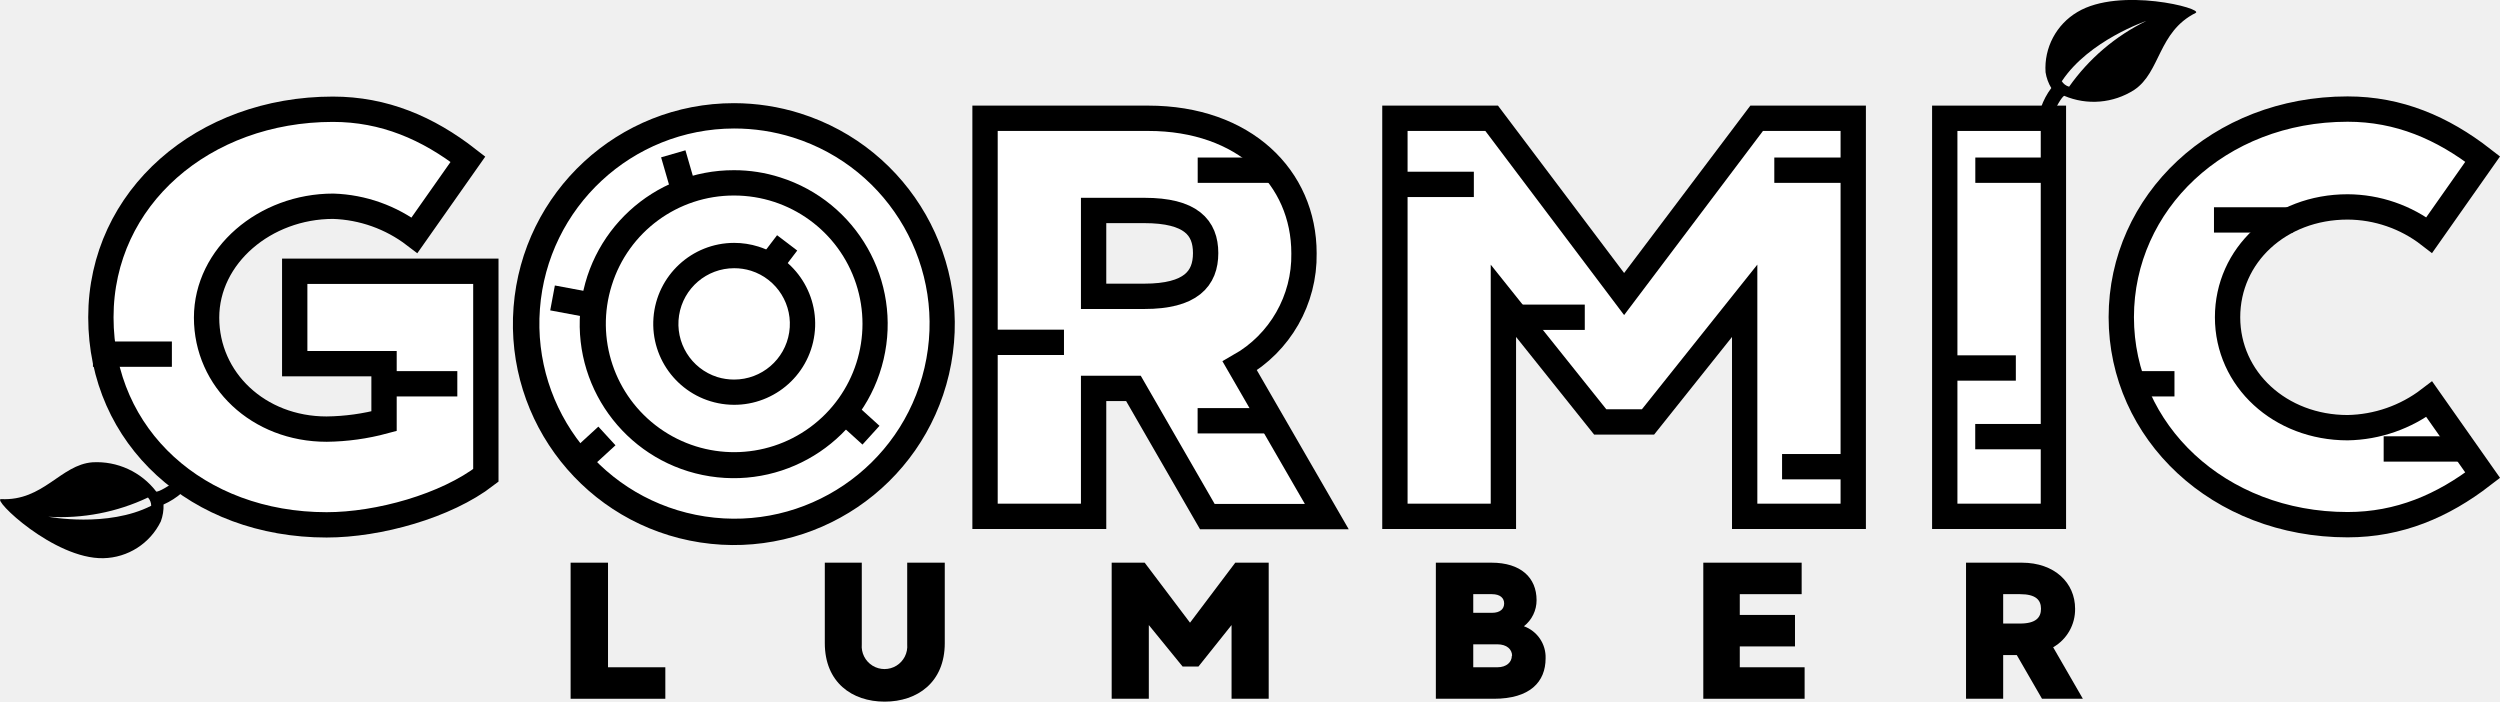
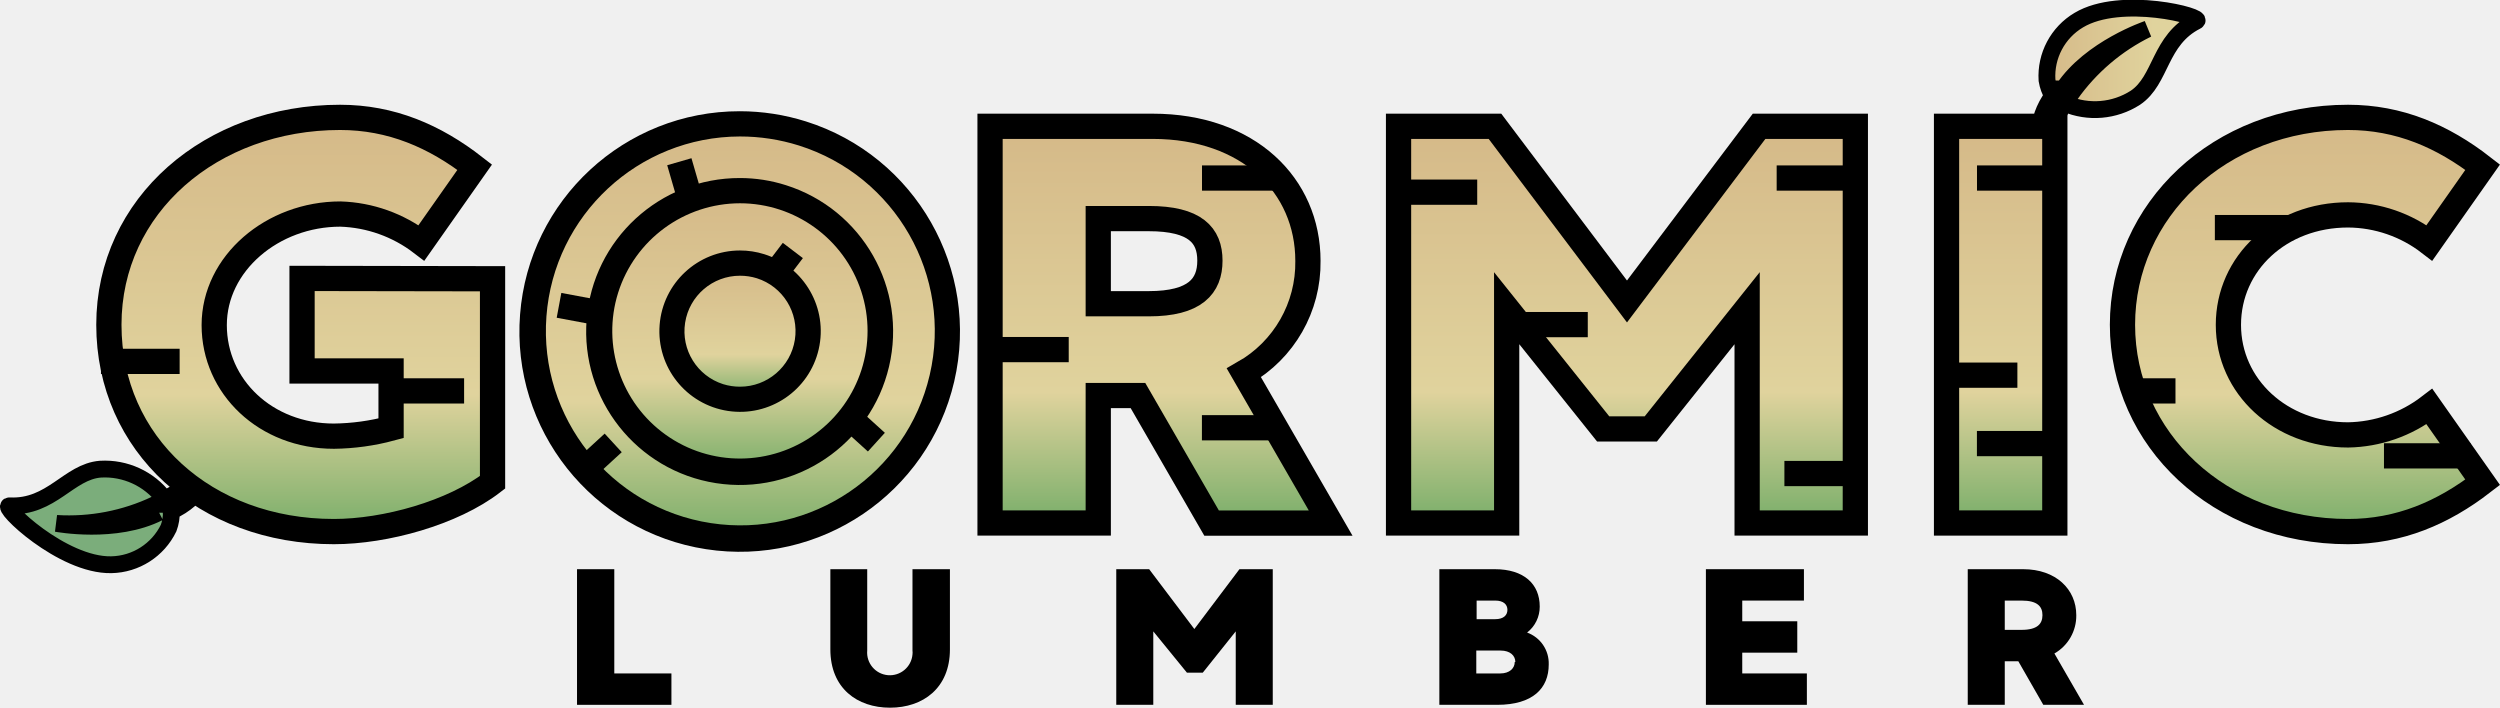
- <svg xmlns="http://www.w3.org/2000/svg" id="Layer_1" data-name="Layer 1" viewBox="0 0 296.13 83.11">
+ <svg xmlns="http://www.w3.org/2000/svg" xmlns:xlink="http://www.w3.org/1999/xlink" id="Layer_1" data-name="Layer 1" viewBox="0 0 297.13 84.11">
  <defs>
-     <style>.cls-1,.cls-3{fill:#fff;}.cls-2{fill:none;}.cls-2,.cls-3{stroke:#000;stroke-miterlimit:10;stroke-width:3px;}</style>
+     <style>.cls-1{fill:url(#linear-gradient);}.cls-2{fill:url(#linear-gradient-2);}.cls-3{fill:none;}.cls-10,.cls-11,.cls-3,.cls-5,.cls-6,.cls-7,.cls-8,.cls-9{stroke:#000;stroke-miterlimit:10;}.cls-3,.cls-5,.cls-6,.cls-7,.cls-8,.cls-9{stroke-width:3px;}.cls-4{fill:url(#linear-gradient-3);}.cls-5{fill:url(#linear-gradient-4);}.cls-6{fill:url(#linear-gradient-5);}.cls-7{fill:url(#linear-gradient-6);}.cls-8{fill:url(#linear-gradient-7);}.cls-9{fill:url(#linear-gradient-8);}.cls-10,.cls-11{stroke-width:2px;}.cls-10{fill:url(#linear-gradient-9);}.cls-11{fill:#7bad7b;}</style>
+     <linearGradient id="linear-gradient" x1="899.5" y1="513.43" x2="899.5" y2="562.69" gradientUnits="userSpaceOnUse">
+       <stop offset="0" stop-color="#d5b988" />
+       <stop offset="0.67" stop-color="#e0d39d" />
+       <stop offset="0.99" stop-color="#7caf6b" />
+     </linearGradient>
+     <linearGradient id="linear-gradient-2" x1="899.51" y1="521.37" x2="899.51" y2="554.75" xlink:href="#linear-gradient" />
+     <linearGradient id="linear-gradient-3" x1="899.49" y1="529.99" x2="899.49" y2="546.19" xlink:href="#linear-gradient" />
+     <linearGradient id="linear-gradient-4" x1="847.28" y1="512.62" x2="847.28" y2="561.85" xlink:href="#linear-gradient" />
+     <linearGradient id="linear-gradient-5" x1="949.45" y1="513.69" x2="949.45" y2="560.87" xlink:href="#linear-gradient" />
+     <linearGradient id="linear-gradient-6" x1="1004.91" y1="513.69" x2="1004.91" y2="560.84" xlink:href="#linear-gradient" />
+     <linearGradient id="linear-gradient-7" x1="1049.33" y1="513.69" x2="1049.33" y2="560.84" xlink:href="#linear-gradient" />
+     <linearGradient id="linear-gradient-8" x1="1085.21" y1="512.6" x2="1085.21" y2="561.83" xlink:href="#linear-gradient" />
+     <linearGradient id="linear-gradient-9" x1="1054.28" y1="506.48" x2="1072.68" y2="506.48" gradientUnits="userSpaceOnUse">
+       <stop offset="0" stop-color="#d5b988" />
+       <stop offset="0.72" stop-color="#e0d39d" />
+     </linearGradient>
  </defs>
-   <path class="cls-1" d="M572.89,529.5a24.63,24.63,0,1,1,23.5-17.26A24.46,24.46,0,0,1,572.89,529.5Z" transform="translate(-485.92 -466.49)" />
-   <path d="M572.87,478.71v3a23.22,23.22,0,0,1,7,1.07,23.11,23.11,0,1,1-7-1.07v-3m0,0a26.17,26.17,0,1,0,7.84,1.21,26.16,26.16,0,0,0-7.84-1.21Z" transform="translate(-485.92 -466.49)" />
-   <path class="cls-1" d="M572.89,521.56a16.71,16.71,0,0,1-14.81-9,16.69,16.69,0,1,1,14.81,9Z" transform="translate(-485.92 -466.49)" />
-   <path d="M572.88,489.65h0a15.2,15.2,0,1,1-14.5,10.65,15.13,15.13,0,0,1,14.5-10.65m0-3a18.24,18.24,0,1,0,5.45.85,17.85,17.85,0,0,0-5.45-.85Z" transform="translate(-485.92 -466.49)" />
-   <path class="cls-2" d="M585,527" transform="translate(-485.92 -466.49)" />
-   <line class="cls-2" x1="79.75" y1="18.22" x2="81.08" y2="22.81" />
-   <line class="cls-2" x1="99.41" y1="48.14" x2="103.17" y2="51.55" />
-   <line class="cls-2" x1="71.33" y1="36.39" x2="65.45" y2="35.29" />
-   <path class="cls-1" d="M572.88,513a8.1,8.1,0,1,1,7.72-5.67A8.1,8.1,0,0,1,572.88,513Z" transform="translate(-485.92 -466.49)" />
-   <path d="M572.88,498.26h0a6.7,6.7,0,0,1,2,.3,6.6,6.6,0,0,1-2,12.89,6.75,6.75,0,0,1-2-.3,6.6,6.6,0,0,1,2-12.89m0-3a9.59,9.59,0,1,0,2.88.44,9.59,9.59,0,0,0-2.88-.44Z" transform="translate(-485.92 -466.49)" />
-   <line class="cls-2" x1="93.24" y1="28.77" x2="90.63" y2="32.2" />
-   <line class="cls-2" x1="71.89" y1="51.64" x2="68.37" y2="54.87" />
-   <path class="cls-3" d="M543.47,498.62V522.8c-4.72,3.64-12.73,5.86-18.86,5.86-15.29,0-26.74-10.37-26.74-24.58s12.19-24.65,27.48-24.65c6.06,0,11.25,2.22,16,5.92l-6.33,9a16.77,16.77,0,0,0-9.63-3.43c-8.08,0-15,5.86-15,13.2s6.13,13.2,14.22,13.2a27.4,27.4,0,0,0,6.8-.94v-6.81H520.83V498.62Z" transform="translate(-485.92 -466.49)" />
-   <path class="cls-3" d="M620.18,512.5h-4.72v15.15H602.6V480.5h19.33c11.38,0,18.45,7,18.45,16a15.05,15.05,0,0,1-7.61,13.33l10.31,17.85H628.93Zm-4.72-10.91h6c5.52,0,7.27-2.09,7.27-5.12s-1.75-5.05-7.27-5.05h-6Z" transform="translate(-485.92 -466.49)" />
-   <path class="cls-3" d="M705.44,480.5v47.15H692.58V502.12l-11.45,14.35h-5.66L664,502.12v25.53H651.15V480.5h11.46l15.69,20.82L694,480.5Z" transform="translate(-485.92 -466.49)" />
-   <path class="cls-3" d="M729.15,480.5v47.15H716.28V480.5Z" transform="translate(-485.92 -466.49)" />
-   <path class="cls-3" d="M773.67,513.78l6.33,9c-4.72,3.64-9.9,5.86-16,5.86-15.29,0-26.81-11-26.81-24.58s11.52-24.65,26.81-24.65c6.06,0,11.24,2.22,16,5.92l-6.33,9A15.92,15.92,0,0,0,764,491c-8.09,0-14.22,5.73-14.22,13.07S756,517.15,764,517.15A16.39,16.39,0,0,0,773.67,513.78Z" transform="translate(-485.92 -466.49)" />
-   <line class="cls-2" x1="292.64" y1="53.18" x2="282.35" y2="53.18" />
-   <line class="cls-2" x1="271.6" y1="26.05" x2="262.25" y2="26.05" />
-   <line class="cls-2" x1="257.57" y1="45.46" x2="251.96" y2="45.46" />
-   <line class="cls-2" x1="243.33" y1="51.72" x2="233.97" y2="51.72" />
-   <line class="cls-2" x1="238.78" y1="43.59" x2="229.42" y2="43.59" />
-   <line class="cls-2" x1="243.34" y1="20.16" x2="233.98" y2="20.16" />
-   <line class="cls-2" x1="219.52" y1="20.16" x2="210.17" y2="20.16" />
-   <line class="cls-2" x1="220.44" y1="55.28" x2="211.09" y2="55.28" />
-   <line class="cls-2" x1="174.58" y1="21.84" x2="165.23" y2="21.84" />
-   <line class="cls-2" x1="187.72" y1="37.58" x2="178.36" y2="37.58" />
-   <line class="cls-2" x1="151.22" y1="20.16" x2="141.87" y2="20.16" />
-   <line class="cls-2" x1="126.03" y1="40.55" x2="116.67" y2="40.55" />
-   <line class="cls-2" x1="151.21" y1="49.84" x2="141.86" y2="49.84" />
-   <line class="cls-2" x1="54.17" y1="45.46" x2="44.82" y2="45.46" />
-   <line class="cls-2" x1="20.36" y1="41.95" x2="11.01" y2="41.95" />
-   <path d="M564.73,545.53v3.73H553.51V533.14h4.43v12.39Z" transform="translate(-485.92 -466.49)" />
-   <path d="M597.83,533.14v9.53c0,4.63-3.23,6.93-7.12,6.93s-7.09-2.3-7.09-6.93v-9.53H588v9.67a2.7,2.7,0,1,0,5.38,0v-9.67Z" transform="translate(-485.92 -466.49)" />
-   <path d="M636.2,533.14v16.12h-4.4v-8.73l-3.92,4.91H626L622,540.53v8.73h-4.4V533.14h3.91l5.37,7.11,5.36-7.11Z" transform="translate(-485.92 -466.49)" />
-   <path d="M669,544.47c0,2.81-1.87,4.79-6.13,4.79H656V533.14h6.59c3.47,0,5.34,1.77,5.34,4.44a3.9,3.9,0,0,1-1.5,3.09A3.9,3.9,0,0,1,669,544.47Zm-8.57-7.6v2.21h2.21c1,0,1.45-.48,1.45-1.11s-.46-1.1-1.45-1.1Zm4.6,7.3c0-.76-.62-1.36-1.75-1.36h-2.85v2.72h2.85C664.39,545.53,665,544.91,665,544.17Z" transform="translate(-485.92 -466.49)" />
-   <path d="M699.68,545.53v3.73h-12V533.14h11.65v3.73H692v2.46h6.54v3.73H692v2.47Z" transform="translate(-485.92 -466.49)" />
-   <path d="M724.81,544.08H723.2v5.18h-4.4V533.14h6.61c3.89,0,6.31,2.39,6.31,5.46a5.17,5.17,0,0,1-2.6,4.56l3.52,6.1H727.8Zm-1.61-3.73h2c1.88,0,2.48-.72,2.48-1.75s-.6-1.73-2.48-1.73h-2Z" transform="translate(-485.92 -466.49)" />
-   <path d="M729.16,479.84c.93-1.92,1.27-2,1.27-2a8.9,8.9,0,0,0,8.29-.7c3.14-2.1,2.8-6.87,7.28-9.12,1-.52-9-3.11-14-.11a7.71,7.71,0,0,0-3.78,7.14,5.14,5.14,0,0,0,.68,1.87,8.37,8.37,0,0,0-1.21,2.27C727.46,479.75,728.84,480.49,729.16,479.84Zm1-3.75c3.21-4.83,10-7.12,10-7.12a24.16,24.16,0,0,0-9.15,7.79A1.47,1.47,0,0,1,730.13,476.09Z" transform="translate(-485.92 -466.49)" />
-   <path d="M506.52,523.61c-1.76,1.22-2.09,1.11-2.09,1.11a8.88,8.88,0,0,0-7.56-3.47c-3.77.29-5.81,4.61-10.82,4.36-1.17-.06,6.26,7.12,12.11,7a7.75,7.75,0,0,0,6.81-4.36,5.14,5.14,0,0,0,.32-2,8.77,8.77,0,0,0,2.18-1.39C508,524.53,507.11,523.2,506.52,523.61Zm-2.69,2.79c-5.17,2.63-12.18,1.3-12.18,1.3a24.12,24.12,0,0,0,11.8-2.28A1.46,1.46,0,0,1,503.83,526.4Z" transform="translate(-485.92 -466.49)" />
+   <path class="cls-1" d="M899.5,562.69A24.64,24.64,0,1,1,923,545.43,24.63,24.63,0,0,1,899.5,562.69Z" transform="translate(-811.54 -498.68)" />
+   <path d="M899.48,511.9v3a23.35,23.35,0,0,1,7,1.07,23.11,23.11,0,1,1-7-1.07v-3m0,0a26.18,26.18,0,1,0,7.84,1.21A26.17,26.17,0,0,0,899.48,511.9Z" transform="translate(-811.54 -498.68)" />
+   <path class="cls-2" d="M899.5,554.75a16.69,16.69,0,1,1,7.7-1.88A16.7,16.7,0,0,1,899.5,554.75Z" transform="translate(-811.54 -498.68)" />
+   <path d="M899.49,522.84h0A15.17,15.17,0,1,1,885,533.49a15.21,15.21,0,0,1,14.5-10.65m0-3a18.24,18.24,0,1,0,5.45.85A18,18,0,0,0,899.49,519.84Z" transform="translate(-811.54 -498.68)" />
+   <path class="cls-3" d="M911.61,560.19" transform="translate(-811.54 -498.68)" />
+   <line class="cls-3" x1="80.74" y1="19.22" x2="82.07" y2="23.81" />
+   <line class="cls-3" x1="100.4" y1="49.14" x2="104.16" y2="52.55" />
+   <line class="cls-3" x1="72.32" y1="37.39" x2="66.44" y2="36.29" />
+   <path class="cls-4" d="M899.49,546.19a8.13,8.13,0,1,1,7.72-5.67A8.1,8.1,0,0,1,899.49,546.19Z" transform="translate(-811.54 -498.68)" />
+   <path d="M899.49,531.45h0a6.73,6.73,0,0,1,2,.3,6.6,6.6,0,0,1-2,12.89,6.78,6.78,0,0,1-2-.3,6.6,6.6,0,0,1,2-12.89m0-3a9.59,9.59,0,1,0,2.88.44A9.6,9.6,0,0,0,899.49,528.45Z" transform="translate(-811.54 -498.68)" />
+   <line class="cls-3" x1="94.23" y1="29.77" x2="91.62" y2="33.2" />
+   <line class="cls-3" x1="72.88" y1="52.64" x2="69.36" y2="55.87" />
+   <path class="cls-5" d="M870.08,531.81V556c-4.72,3.64-12.73,5.86-18.86,5.86-15.29,0-26.74-10.37-26.74-24.58s12.19-24.65,27.48-24.65c6.06,0,11.25,2.22,16,5.92l-6.33,9a16.72,16.72,0,0,0-9.63-3.43c-8.08,0-15,5.86-15,13.2s6.13,13.2,14.22,13.2a27.4,27.4,0,0,0,6.8-.94v-6.81H847.44v-11Z" transform="translate(-811.54 -498.68)" />
+   <path class="cls-6" d="M946.79,545.69h-4.72v15.15H929.21V513.69h19.33c11.38,0,18.45,7,18.45,16A15.06,15.06,0,0,1,959.38,543l10.31,17.85H955.54Zm-4.72-10.91h6c5.52,0,7.27-2.09,7.27-5.12s-1.75-5-7.27-5h-6Z" transform="translate(-811.54 -498.68)" />
+   <path class="cls-7" d="M1032.05,513.69v47.15h-12.86V535.31l-11.45,14.35h-5.66l-11.47-14.35v25.53H977.76V513.69h11.46l15.69,20.82,15.7-20.82Z" transform="translate(-811.54 -498.68)" />
+   <path class="cls-8" d="M1055.76,513.69v47.15h-12.87V513.69Z" transform="translate(-811.54 -498.68)" />
+   <path class="cls-9" d="M1100.28,547l6.33,9c-4.72,3.64-9.9,5.86-16,5.86-15.29,0-26.81-11-26.81-24.58s11.52-24.65,26.81-24.65c6.06,0,11.24,2.22,16,5.92l-6.33,9a16,16,0,0,0-9.67-3.33c-8.09,0-14.22,5.73-14.22,13.07s6.22,13.08,14.22,13.08A16.36,16.36,0,0,0,1100.28,547Z" transform="translate(-811.54 -498.68)" />
+   <line class="cls-3" x1="293.63" y1="54.18" x2="283.34" y2="54.18" />
+   <line class="cls-3" x1="272.59" y1="27.05" x2="263.24" y2="27.05" />
+   <line class="cls-3" x1="258.56" y1="46.46" x2="252.95" y2="46.46" />
+   <line class="cls-3" x1="244.32" y1="52.72" x2="234.96" y2="52.72" />
+   <line class="cls-3" x1="239.77" y1="44.59" x2="230.41" y2="44.59" />
+   <line class="cls-3" x1="244.33" y1="21.16" x2="234.97" y2="21.16" />
+   <line class="cls-3" x1="220.51" y1="21.16" x2="211.16" y2="21.16" />
+   <line class="cls-3" x1="221.43" y1="56.28" x2="212.08" y2="56.28" />
+   <line class="cls-3" x1="175.57" y1="22.84" x2="166.22" y2="22.84" />
+   <line class="cls-3" x1="188.71" y1="38.58" x2="179.35" y2="38.58" />
+   <line class="cls-3" x1="152.21" y1="21.16" x2="142.86" y2="21.16" />
+   <line class="cls-3" x1="127.02" y1="41.55" x2="117.66" y2="41.55" />
+   <line class="cls-3" x1="152.2" y1="50.84" x2="142.85" y2="50.84" />
+   <line class="cls-3" x1="55.16" y1="46.46" x2="45.81" y2="46.46" />
+   <line class="cls-3" x1="21.35" y1="42.95" x2="12" y2="42.95" />
+   <path d="M891.34,578.72v3.73H880.12V566.33h4.43v12.39Z" transform="translate(-811.54 -498.68)" />
+   <path d="M924.44,566.33v9.53c0,4.63-3.23,6.93-7.12,6.93s-7.09-2.3-7.09-6.93v-9.53h4.38V576a2.7,2.7,0,0,0,5.38.47,1.85,1.85,0,0,0,0-.47v-9.67Z" transform="translate(-811.54 -498.68)" />
+   <path d="M962.81,566.33v16.12h-4.4v-8.73l-3.92,4.91h-1.88l-4-4.91v8.73h-4.4V566.33h3.91l5.37,7.11,5.36-7.11Z" transform="translate(-811.54 -498.68)" />
+   <path d="M995.61,577.66c0,2.81-1.87,4.79-6.13,4.79h-6.87V566.33h6.59c3.47,0,5.34,1.77,5.34,4.44a3.88,3.88,0,0,1-1.5,3.09A3.9,3.9,0,0,1,995.61,577.66Zm-8.57-7.6v2.21h2.21c1,0,1.45-.48,1.45-1.11s-.46-1.1-1.45-1.1Zm4.6,7.3c0-.76-.62-1.36-1.75-1.36H987v2.72h2.85c1.11,0,1.72-.62,1.72-1.36Z" transform="translate(-811.54 -498.68)" />
+   <path d="M1026.29,578.72v3.73h-12V566.33h11.65v3.73h-7.33v2.46h6.54v3.73h-6.54v2.47Z" transform="translate(-811.54 -498.68)" />
+   <path d="M1051.42,577.27h-1.61v5.18h-4.4V566.33H1052c3.89,0,6.31,2.39,6.31,5.46a5.16,5.16,0,0,1-2.6,4.56l3.52,6.1h-4.84Zm-1.61-3.73h2c1.88,0,2.48-.72,2.48-1.75s-.6-1.73-2.48-1.73h-2Z" transform="translate(-811.54 -498.68)" />
+   <path class="cls-10" d="M1055.77,513c.93-1.92,1.27-2,1.27-2a8.9,8.9,0,0,0,8.29-.7c3.14-2.1,2.8-6.87,7.28-9.12,1-.52-9-3.11-14-.11a7.74,7.74,0,0,0-3.78,7.14,5.39,5.39,0,0,0,.68,1.87,8.55,8.55,0,0,0-1.21,2.27C1054.07,512.94,1055.45,513.68,1055.77,513Zm1-3.75c3.21-4.83,10-7.12,10-7.12a24.35,24.35,0,0,0-9.15,7.79,1.48,1.48,0,0,1-.88-.67Z" transform="translate(-811.54 -498.68)" />
+   <path class="cls-11" d="M833.13,556.8c-1.76,1.22-2.09,1.11-2.09,1.11a8.87,8.87,0,0,0-7.56-3.47c-3.77.29-5.81,4.61-10.82,4.36-1.17-.06,6.26,7.12,12.11,7a7.74,7.74,0,0,0,6.81-4.36,5.06,5.06,0,0,0,.32-2,8.59,8.59,0,0,0,2.18-1.39C834.61,557.72,833.72,556.39,833.13,556.8Zm-2.69,2.79c-5.17,2.63-12.18,1.3-12.18,1.3a24.12,24.12,0,0,0,11.8-2.28,1.44,1.44,0,0,1,.38,1Z" transform="translate(-811.54 -498.68)" />
</svg>
